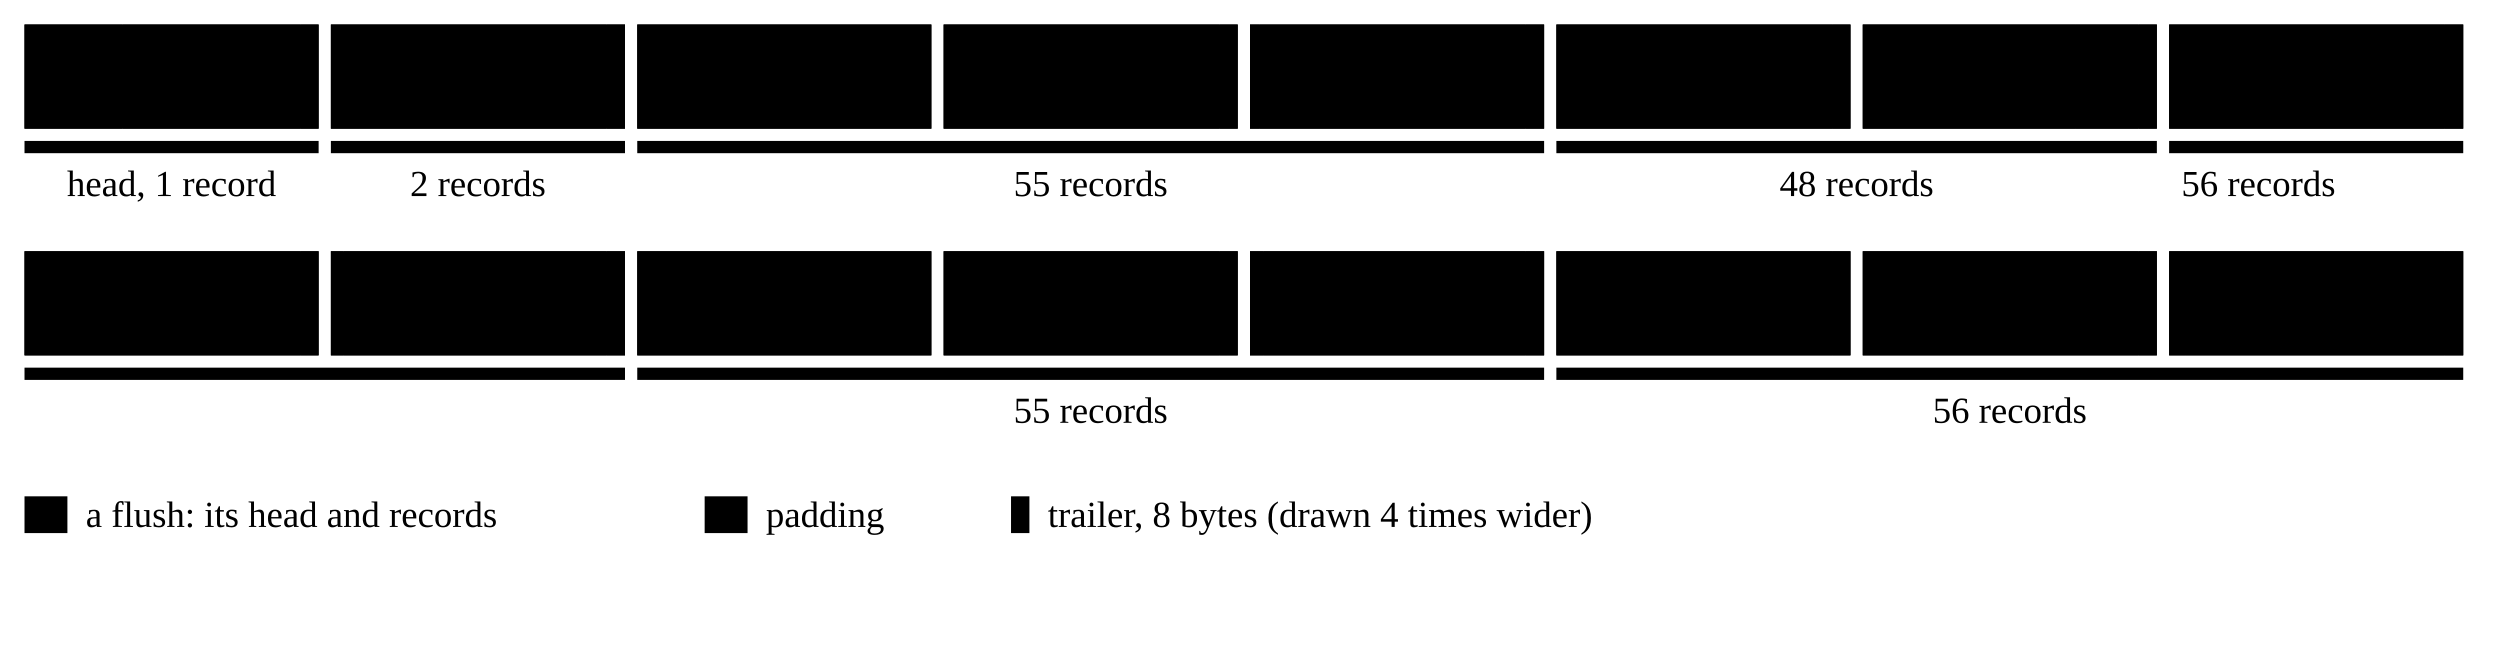
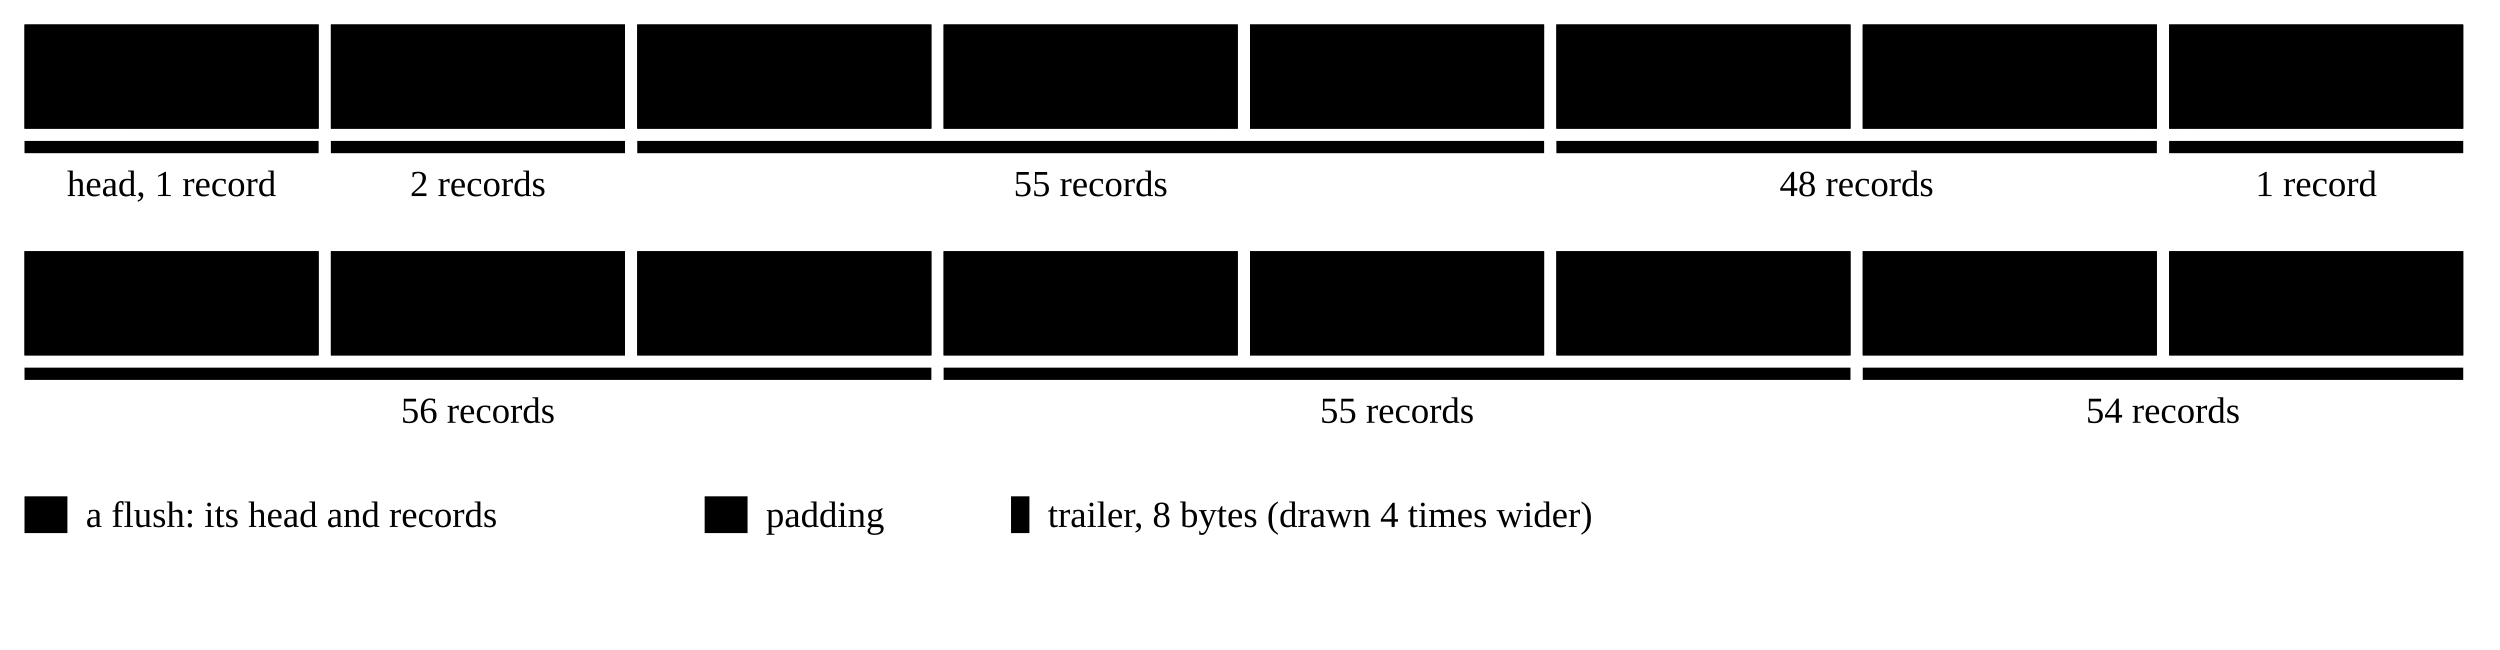
- <svg xmlns="http://www.w3.org/2000/svg" class="ww-svg" viewBox="0 0 816 212" width="816" height="212" role="img" aria-label="The first data segment of the drive's ring: 7 flushes in 16 of its 16 blocks, each padded to its last block's end">
+ <svg xmlns="http://www.w3.org/2000/svg" class="ww-svg" viewBox="0 0 816 212" width="816" height="212" role="img" aria-label="The first data segment of the drive's ring: 8 flushes in 16 of its 16 blocks, each padded to its last block's end">
  <rect x="8.0" y="8.0" width="32.0" height="34.0" rx="0" class="tint-blue" />
  <rect x="40.0" y="8.0" width="58.0" height="34.0" rx="0" class="faint hatch" />
  <rect x="98.0" y="8.0" width="6.0" height="34.0" rx="0" class="tint-ink" />
  <rect x="8.0" y="8.0" width="96.0" height="34.0" rx="0" class="thin" />
  <text x="12.0" y="20.0" text-anchor="start" class="mono">0</text>
  <path d="M8.0 46.0 v4 H104.0 v-4" class="line" />
  <text x="56.0" y="64.0" text-anchor="middle">head, 1 record</text>
  <rect x="108.0" y="8.0" width="9.5" height="34.0" rx="0" class="tint-teal" />
  <rect x="117.5" y="8.0" width="80.5" height="34.0" rx="0" class="faint hatch" />
  <rect x="198.0" y="8.0" width="6.0" height="34.0" rx="0" class="tint-ink" />
  <rect x="108.0" y="8.0" width="96.0" height="34.0" rx="0" class="thin" />
  <text x="112.0" y="20.0" text-anchor="start" class="mono">1</text>
  <path d="M108.0 46.0 v4 H204.0 v-4" class="line" />
  <text x="156.0" y="64.0" text-anchor="middle">2 records</text>
  <rect x="208.0" y="8.0" width="90.0" height="34.0" rx="0" class="tint-amber" />
  <rect x="298.0" y="8.0" width="6.0" height="34.0" rx="0" class="tint-ink" />
  <rect x="208.0" y="8.0" width="96.0" height="34.0" rx="0" class="thin" />
  <text x="212.0" y="20.0" text-anchor="start" class="mono">2</text>
  <rect x="308.0" y="8.0" width="90.0" height="34.0" rx="0" class="tint-amber" />
  <rect x="398.0" y="8.0" width="6.0" height="34.0" rx="0" class="tint-ink" />
  <rect x="308.0" y="8.0" width="96.0" height="34.0" rx="0" class="thin" />
  <text x="312.0" y="20.0" text-anchor="start" class="mono">3</text>
  <rect x="408.0" y="8.0" width="3.0" height="34.0" rx="0" class="tint-amber" />
  <rect x="411.0" y="8.0" width="87.0" height="34.0" rx="0" class="faint hatch" />
  <rect x="498.0" y="8.0" width="6.0" height="34.0" rx="0" class="tint-ink" />
  <rect x="408.0" y="8.0" width="96.0" height="34.0" rx="0" class="thin" />
  <text x="412.0" y="20.0" text-anchor="start" class="mono">4</text>
  <path d="M208.0 46.0 v4 H504.0 v-4" class="line" />
  <text x="356.0" y="64.0" text-anchor="middle">55 records</text>
  <rect x="508.0" y="8.0" width="90.0" height="34.0" rx="0" class="tint-blue" />
  <rect x="598.0" y="8.0" width="6.0" height="34.0" rx="0" class="tint-ink" />
  <rect x="508.0" y="8.0" width="96.0" height="34.0" rx="0" class="thin" />
  <text x="512.0" y="20.0" text-anchor="start" class="mono">5</text>
  <rect x="608.0" y="8.0" width="69.3" height="34.0" rx="0" class="tint-blue" />
  <rect x="677.3" y="8.0" width="20.7" height="34.0" rx="0" class="faint hatch" />
  <rect x="698.0" y="8.0" width="6.0" height="34.0" rx="0" class="tint-ink" />
  <rect x="608.0" y="8.0" width="96.0" height="34.0" rx="0" class="thin" />
  <text x="612.0" y="20.0" text-anchor="start" class="mono">6</text>
  <path d="M508.0 46.0 v4 H704.0 v-4" class="line" />
  <text x="606.0" y="64.0" text-anchor="middle">48 records</text>
-   <rect x="708.0" y="8.0" width="90.0" height="34.0" rx="0" class="tint-teal" />
+   <rect x="708.0" y="8.0" width="6.4" height="34.0" rx="0" class="tint-teal" />
+   <rect x="714.4" y="8.0" width="83.6" height="34.0" rx="0" class="faint hatch" />
  <rect x="798.0" y="8.0" width="6.0" height="34.0" rx="0" class="tint-ink" />
  <rect x="708.0" y="8.0" width="96.0" height="34.0" rx="0" class="thin" />
  <text x="712.0" y="20.0" text-anchor="start" class="mono">7</text>
-   <rect x="8.0" y="82.0" width="90.0" height="34.0" rx="0" class="tint-teal" />
+   <path d="M708.0 46.0 v4 H804.0 v-4" class="line" />
+   <text x="756.0" y="64.0" text-anchor="middle">1 record</text>
+   <rect x="8.0" y="82.0" width="90.0" height="34.0" rx="0" class="tint-amber" />
  <rect x="98.0" y="82.0" width="6.0" height="34.0" rx="0" class="tint-ink" />
  <rect x="8.0" y="82.0" width="96.0" height="34.0" rx="0" class="thin" />
  <text x="12.0" y="94.0" text-anchor="start" class="mono">8</text>
-   <rect x="108.0" y="82.0" width="4.1" height="34.0" rx="0" class="tint-teal" />
-   <rect x="112.1" y="82.0" width="85.9" height="34.0" rx="0" class="faint hatch" />
+   <rect x="108.0" y="82.0" width="90.0" height="34.0" rx="0" class="tint-amber" />
  <rect x="198.0" y="82.0" width="6.0" height="34.0" rx="0" class="tint-ink" />
  <rect x="108.0" y="82.0" width="96.0" height="34.0" rx="0" class="thin" />
  <text x="112.0" y="94.0" text-anchor="start" class="mono">9</text>
-   <path d="M708.0 46.0 v4 H804.0 v-4" class="line" />
-   <text x="712.0" y="64.0" text-anchor="start">56 records</text>
-   <path d="M8.0 120.0 v4 H204.0 v-4" class="line" />
-   <rect x="208.0" y="82.0" width="90.0" height="34.0" rx="0" class="tint-amber" />
+   <rect x="208.0" y="82.0" width="5.2" height="34.0" rx="0" class="tint-amber" />
+   <rect x="213.2" y="82.0" width="84.8" height="34.0" rx="0" class="faint hatch" />
  <rect x="298.0" y="82.0" width="6.0" height="34.0" rx="0" class="tint-ink" />
  <rect x="208.0" y="82.0" width="96.0" height="34.0" rx="0" class="thin" />
  <text x="212.0" y="94.0" text-anchor="start" class="mono">10</text>
-   <rect x="308.0" y="82.0" width="90.0" height="34.0" rx="0" class="tint-amber" />
+   <path d="M8.0 120.0 v4 H304.0 v-4" class="line" />
+   <text x="156.0" y="138.0" text-anchor="middle">56 records</text>
+   <rect x="308.0" y="82.0" width="90.0" height="34.0" rx="0" class="tint-blue" />
  <rect x="398.0" y="82.0" width="6.0" height="34.0" rx="0" class="tint-ink" />
  <rect x="308.0" y="82.0" width="96.0" height="34.0" rx="0" class="thin" />
  <text x="312.0" y="94.0" text-anchor="start" class="mono">11</text>
-   <rect x="408.0" y="82.0" width="4.5" height="34.0" rx="0" class="tint-amber" />
-   <rect x="412.5" y="82.0" width="85.5" height="34.0" rx="0" class="faint hatch" />
+   <rect x="408.0" y="82.0" width="90.0" height="34.0" rx="0" class="tint-blue" />
  <rect x="498.0" y="82.0" width="6.0" height="34.0" rx="0" class="tint-ink" />
  <rect x="408.0" y="82.0" width="96.0" height="34.0" rx="0" class="thin" />
  <text x="412.0" y="94.0" text-anchor="start" class="mono">12</text>
-   <path d="M208.0 120.0 v4 H504.0 v-4" class="line" />
-   <text x="356.0" y="138.0" text-anchor="middle">55 records</text>
-   <rect x="508.0" y="82.0" width="90.0" height="34.0" rx="0" class="tint-blue" />
+   <rect x="508.0" y="82.0" width="3.4" height="34.0" rx="0" class="tint-blue" />
+   <rect x="511.4" y="82.0" width="86.6" height="34.0" rx="0" class="faint hatch" />
  <rect x="598.0" y="82.0" width="6.0" height="34.0" rx="0" class="tint-ink" />
  <rect x="508.0" y="82.0" width="96.0" height="34.0" rx="0" class="thin" />
  <text x="512.0" y="94.0" text-anchor="start" class="mono">13</text>
-   <rect x="608.0" y="82.0" width="90.0" height="34.0" rx="0" class="tint-blue" />
+   <path d="M308.0 120.0 v4 H604.0 v-4" class="line" />
+   <text x="456.0" y="138.0" text-anchor="middle">55 records</text>
+   <rect x="608.0" y="82.0" width="90.0" height="34.0" rx="0" class="tint-teal" />
  <rect x="698.0" y="82.0" width="6.0" height="34.0" rx="0" class="tint-ink" />
  <rect x="608.0" y="82.0" width="96.0" height="34.0" rx="0" class="thin" />
  <text x="612.0" y="94.0" text-anchor="start" class="mono">14</text>
-   <rect x="708.0" y="82.0" width="5.2" height="34.0" rx="0" class="tint-blue" />
-   <rect x="713.2" y="82.0" width="84.8" height="34.0" rx="0" class="faint hatch" />
+   <rect x="708.0" y="82.0" width="89.5" height="34.0" rx="0" class="tint-teal" />
+   <rect x="797.5" y="82.0" width="0.5" height="34.0" rx="0" class="faint hatch" />
  <rect x="798.0" y="82.0" width="6.0" height="34.0" rx="0" class="tint-ink" />
  <rect x="708.0" y="82.0" width="96.0" height="34.0" rx="0" class="thin" />
  <text x="712.0" y="94.0" text-anchor="start" class="mono">15</text>
-   <path d="M508.0 120.0 v4 H804.0 v-4" class="line" />
-   <text x="656.0" y="138.0" text-anchor="middle">56 records</text>
+   <path d="M608.0 120.0 v4 H804.0 v-4" class="line" />
+   <text x="706.0" y="138.0" text-anchor="middle">54 records</text>
  <rect x="8.0" y="162.0" width="14.0" height="12.0" rx="0" class="tint-blue" />
  <text x="28.0" y="172.0" text-anchor="start">a flush: its head and records</text>
  <rect x="230.0" y="162.0" width="14.0" height="12.0" rx="0" class="faint hatch" />
  <text x="250.0" y="172.0" text-anchor="start">padding</text>
  <rect x="330.0" y="162.0" width="6.0" height="12.0" rx="0" class="tint-ink" />
  <text x="342.0" y="172.0" text-anchor="start">trailer, 8 bytes (drawn 4 times wider)</text>
</svg>
